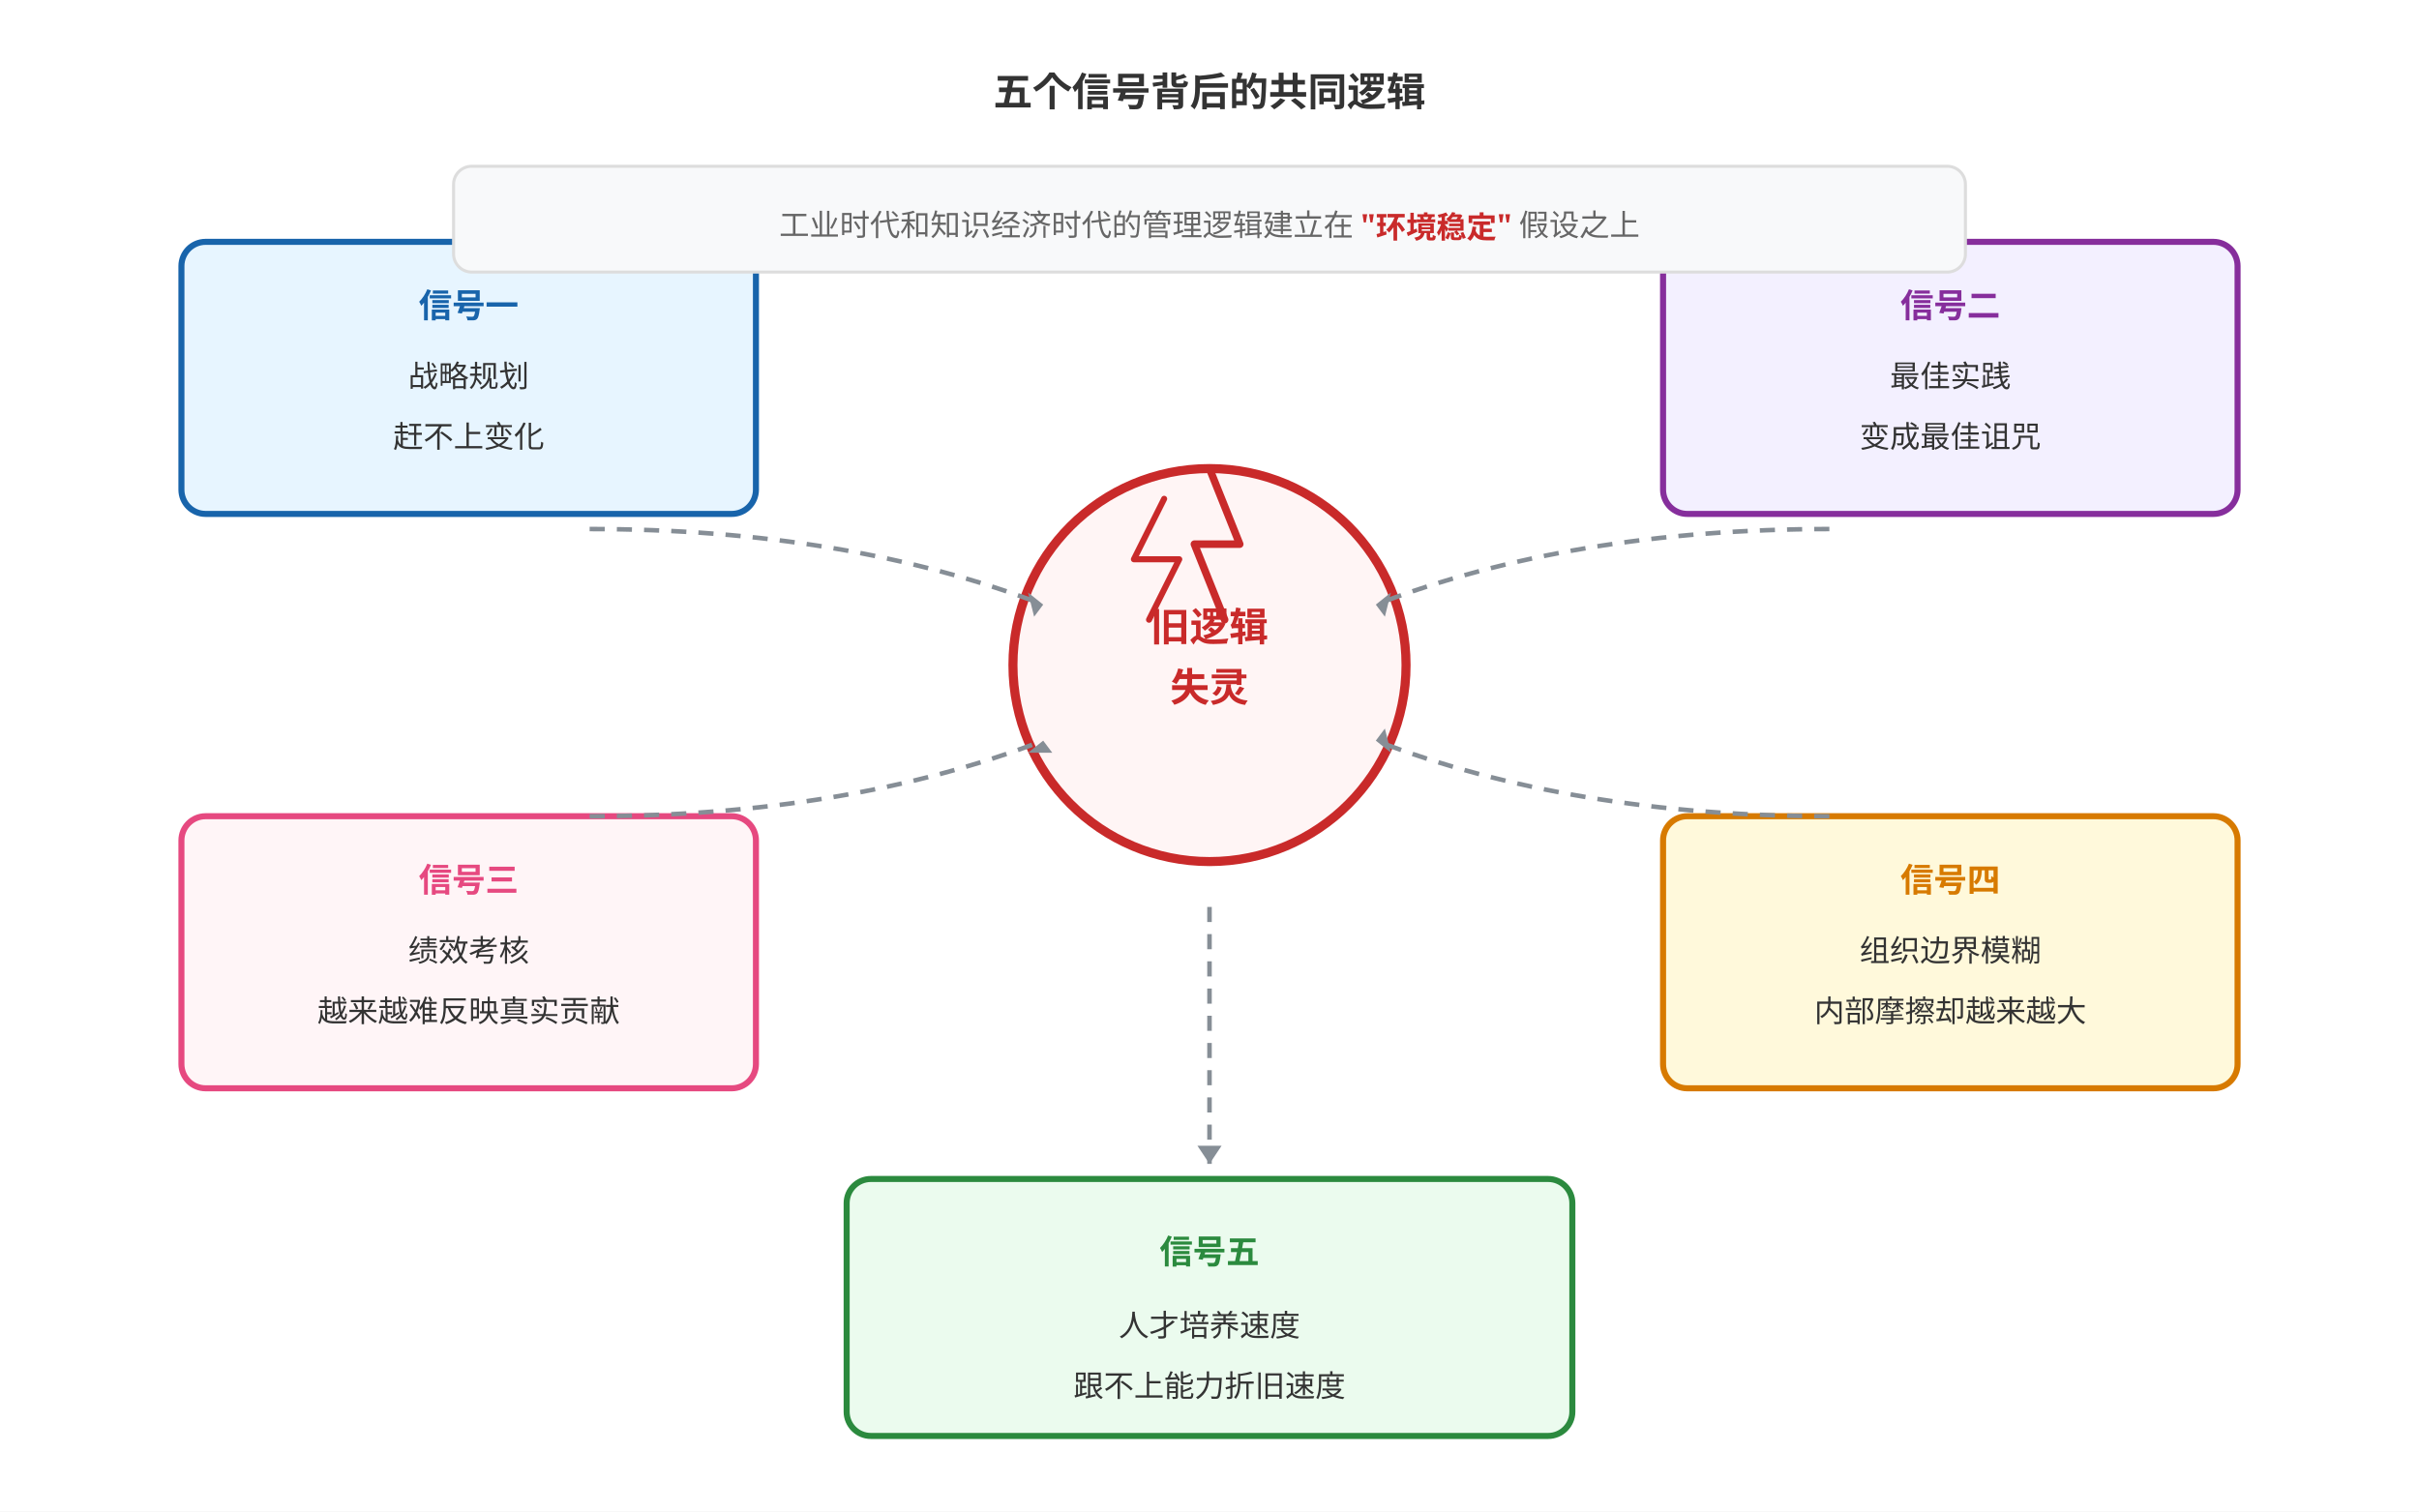
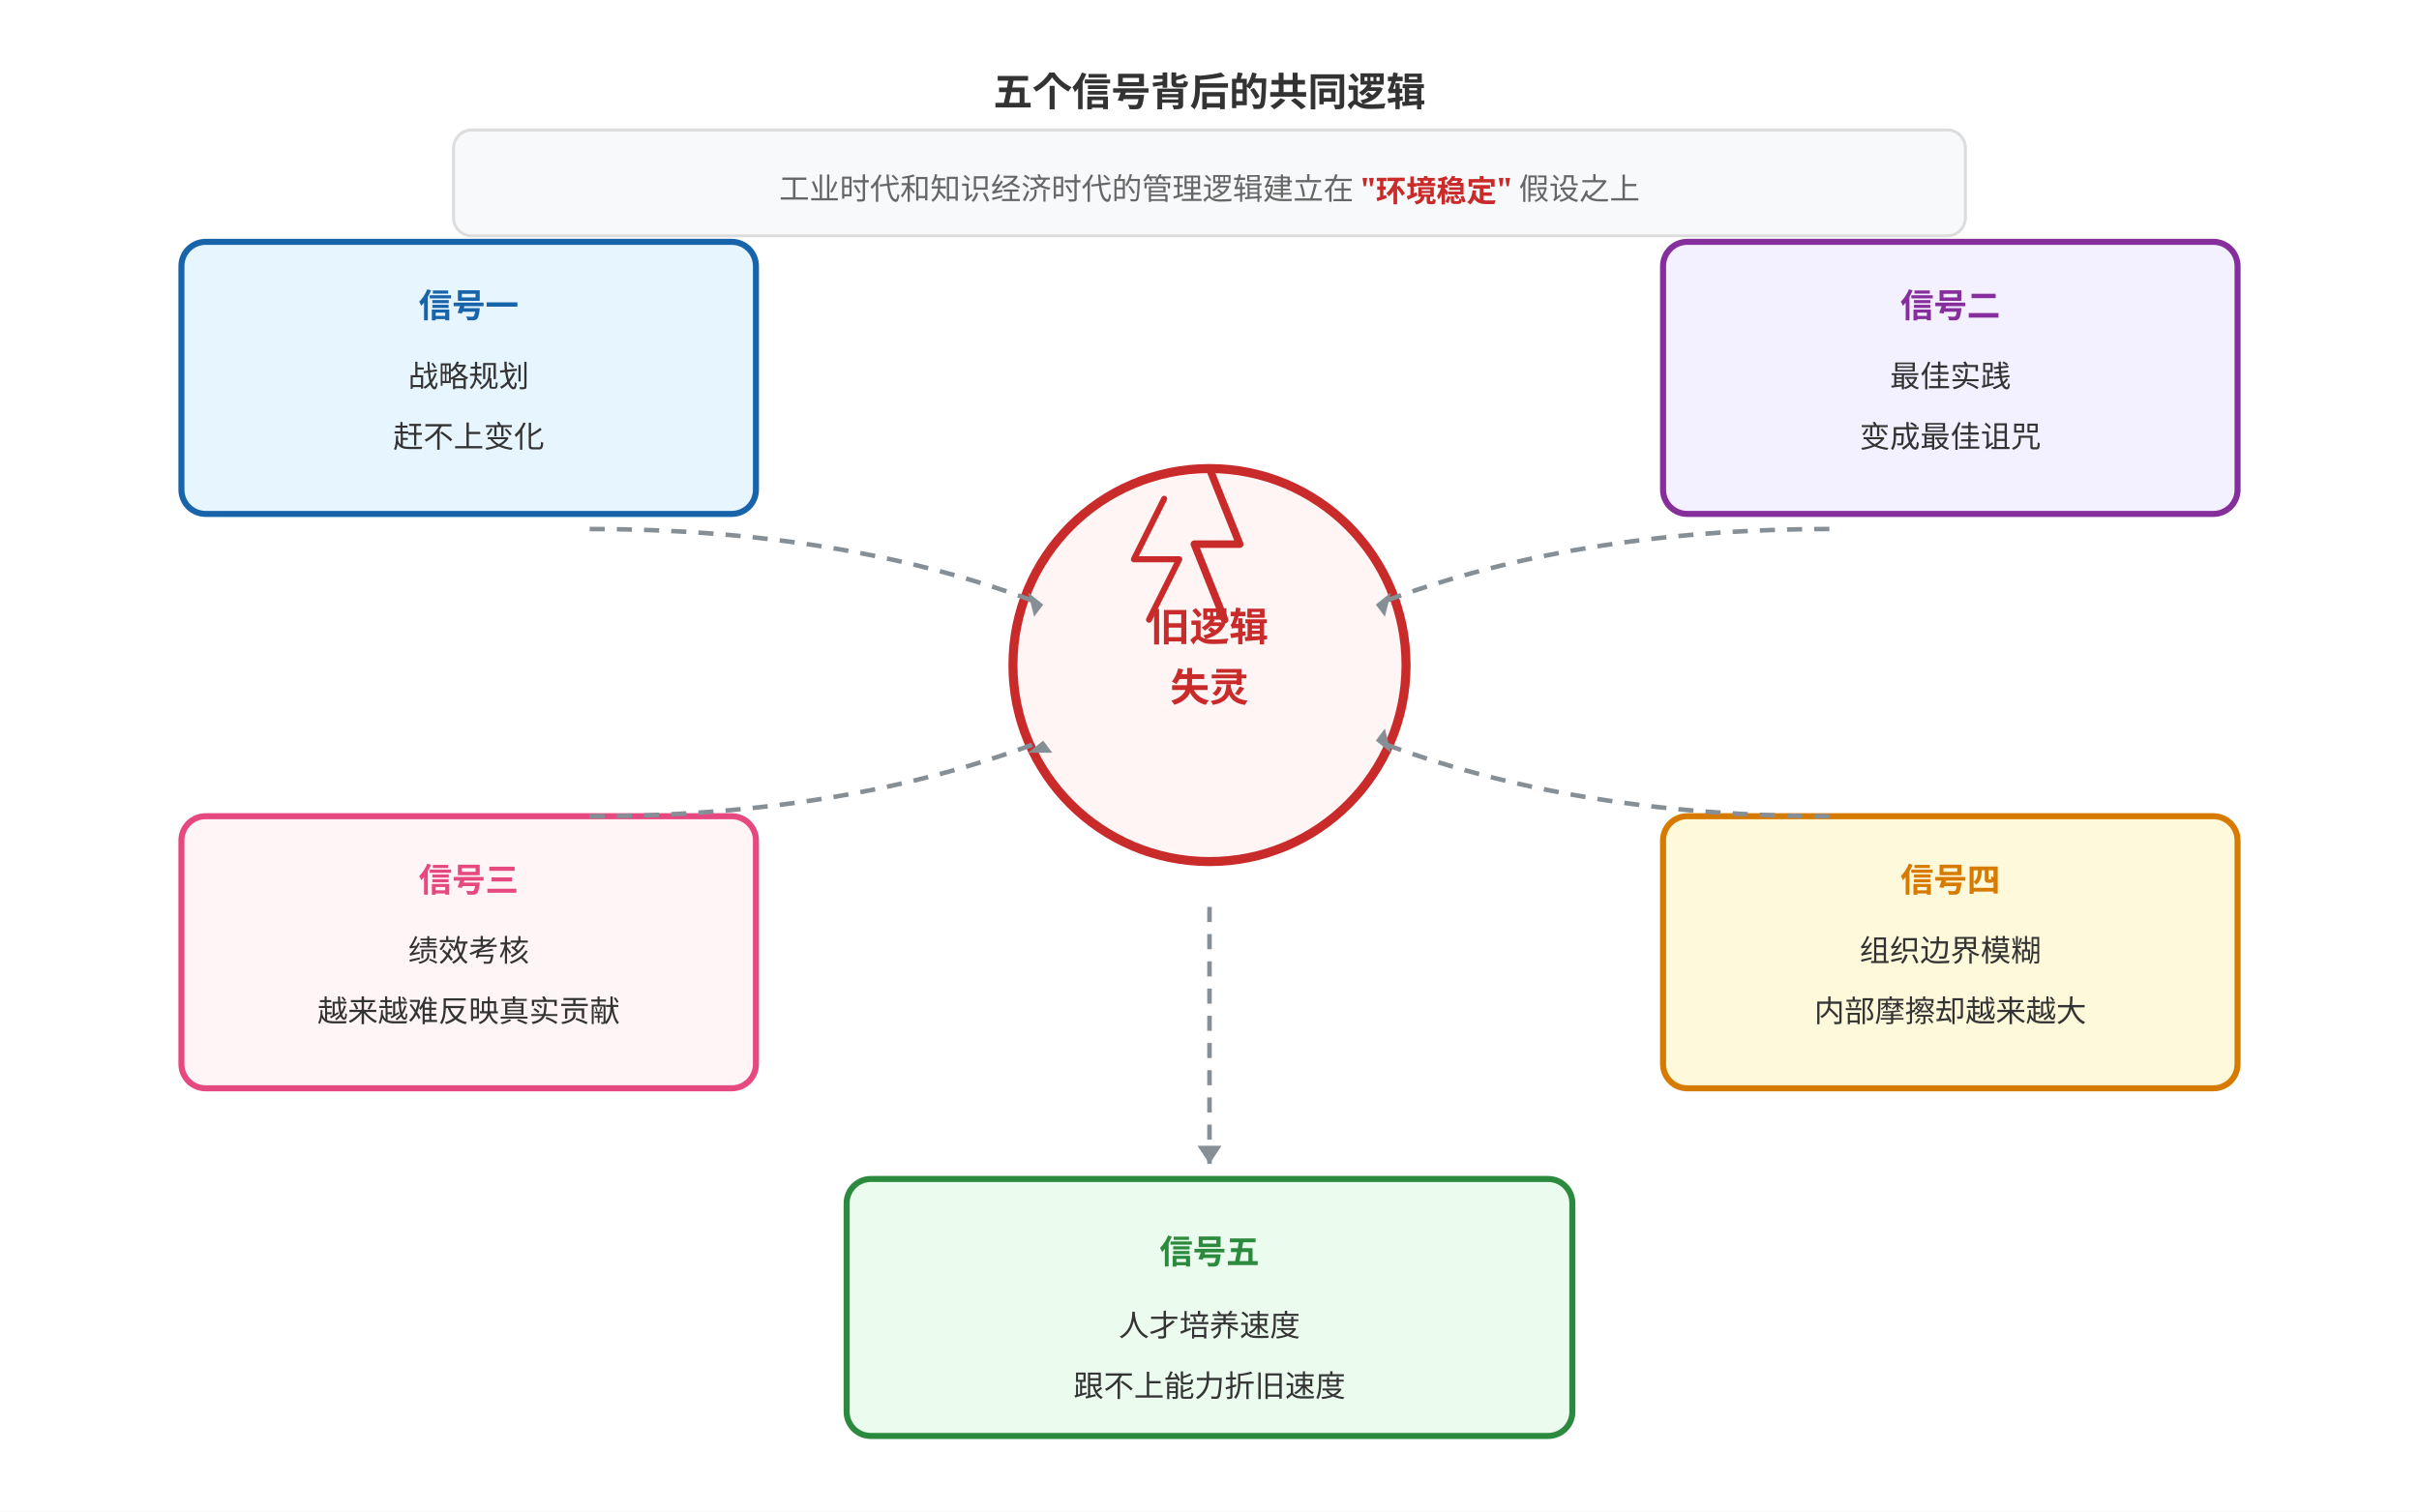
<svg xmlns="http://www.w3.org/2000/svg" viewBox="0 0 800 500" style="font-family: 'Songti SC', serif; background: #fefefe;">
  <rect width="800" height="500" fill="white" />
  <text x="400" y="35" text-anchor="middle" font-size="13" font-weight="bold" fill="#333">五个信号背后的共同逻辑</text>
  <circle cx="400" cy="220" r="65" fill="#fff5f5" stroke="#c92a2a" stroke-width="3" />
  <text x="400" y="212" text-anchor="middle" font-size="13" font-weight="bold" fill="#c92a2a">旧逻辑</text>
  <text x="400" y="232" text-anchor="middle" font-size="13" font-weight="bold" fill="#c92a2a">失灵</text>
  <path d="M400 155 L410 180 L395 180 L405 205" fill="none" stroke="#c92a2a" stroke-width="2.5" stroke-linecap="round" stroke-linejoin="round" />
  <path d="M385 165 L375 185 L390 185 L380 205" fill="none" stroke="#c92a2a" stroke-width="2" stroke-linecap="round" stroke-linejoin="round" />
  <rect x="60" y="80" width="190" height="90" rx="8" fill="#e7f5ff" stroke="#1864ab" stroke-width="2" />
  <text x="155" y="105" text-anchor="middle" font-size="11" font-weight="bold" fill="#1864ab">信号一</text>
  <text x="155" y="128" text-anchor="middle" font-size="10" fill="#333">战略规划</text>
  <text x="155" y="148" text-anchor="middle" font-size="10" fill="#333">赶不上变化</text>
  <path d="M195 175 Q280 175 345 200" fill="none" stroke="#868e96" stroke-width="1.5" stroke-dasharray="5,4" />
  <polygon points="345,200 340,196 342,204" fill="#868e96" />
  <rect x="550" y="80" width="190" height="90" rx="8" fill="#f3f0ff" stroke="#862e9c" stroke-width="2" />
  <text x="645" y="105" text-anchor="middle" font-size="11" font-weight="bold" fill="#862e9c">信号二</text>
  <text x="645" y="128" text-anchor="middle" font-size="10" fill="#333">最佳实践</text>
  <text x="645" y="148" text-anchor="middle" font-size="10" fill="#333">变成最佳诅咒</text>
  <path d="M605 175 Q520 175 455 200" fill="none" stroke="#868e96" stroke-width="1.5" stroke-dasharray="5,4" />
  <polygon points="455,200 460,196 458,204" fill="#868e96" />
  <rect x="60" y="270" width="190" height="90" rx="8" fill="#fff5f7" stroke="#e64980" stroke-width="2" />
  <text x="155" y="295" text-anchor="middle" font-size="11" font-weight="bold" fill="#e64980">信号三</text>
  <text x="155" y="318" text-anchor="middle" font-size="10" fill="#333">绩效考核</text>
  <text x="155" y="338" text-anchor="middle" font-size="10" fill="#333">越来越难反映真实贡献</text>
  <path d="M195 270 Q280 270 345 245" fill="none" stroke="#868e96" stroke-width="1.5" stroke-dasharray="5,4" />
  <polygon points="345,245 340,249 348,249" fill="#868e96" />
  <rect x="550" y="270" width="190" height="90" rx="8" fill="#fff9db" stroke="#d77a00" stroke-width="2" />
  <text x="645" y="295" text-anchor="middle" font-size="11" font-weight="bold" fill="#d77a00">信号四</text>
  <text x="645" y="318" text-anchor="middle" font-size="10" fill="#333">组织边界模糊</text>
  <text x="645" y="338" text-anchor="middle" font-size="10" fill="#333">内部摩擦却越来越大</text>
  <path d="M605 270 Q520 270 455 245" fill="none" stroke="#868e96" stroke-width="1.5" stroke-dasharray="5,4" />
  <polygon points="455,245 460,249 458,241" fill="#868e96" />
  <rect x="280" y="390" width="240" height="85" rx="8" fill="#ebfbee" stroke="#2b8a3e" stroke-width="2" />
  <text x="400" y="418" text-anchor="middle" font-size="11" font-weight="bold" fill="#2b8a3e">信号五</text>
  <text x="400" y="442" text-anchor="middle" font-size="10" fill="#333">人才培养速度</text>
  <text x="400" y="462" text-anchor="middle" font-size="10" fill="#333">跟不上能力折旧速度</text>
  <path d="M400 300 Q400 350 400 385" fill="none" stroke="#868e96" stroke-width="1.5" stroke-dasharray="5,4" />
  <polygon points="400,385 396,379 404,379" fill="#868e96" />
-   <rect x="150" y="55" width="500" height="35" rx="6" fill="#f8f9fa" stroke="#ddd" stroke-width="1" />
-   <text x="400" y="78" text-anchor="middle" font-size="10" fill="#666">
+   <rect x="150" y="43" width="500" height="35" rx="6" fill="#f8f9fa" stroke="#ddd" stroke-width="1" />
+   <text x="400" y="66" text-anchor="middle" font-size="10" fill="#666">
    工业时代和知识经济时代的管理逻辑建立在
    <tspan fill="#c92a2a" font-weight="bold">"环境稳定"</tspan>
    假设之上
  </text>
</svg>
